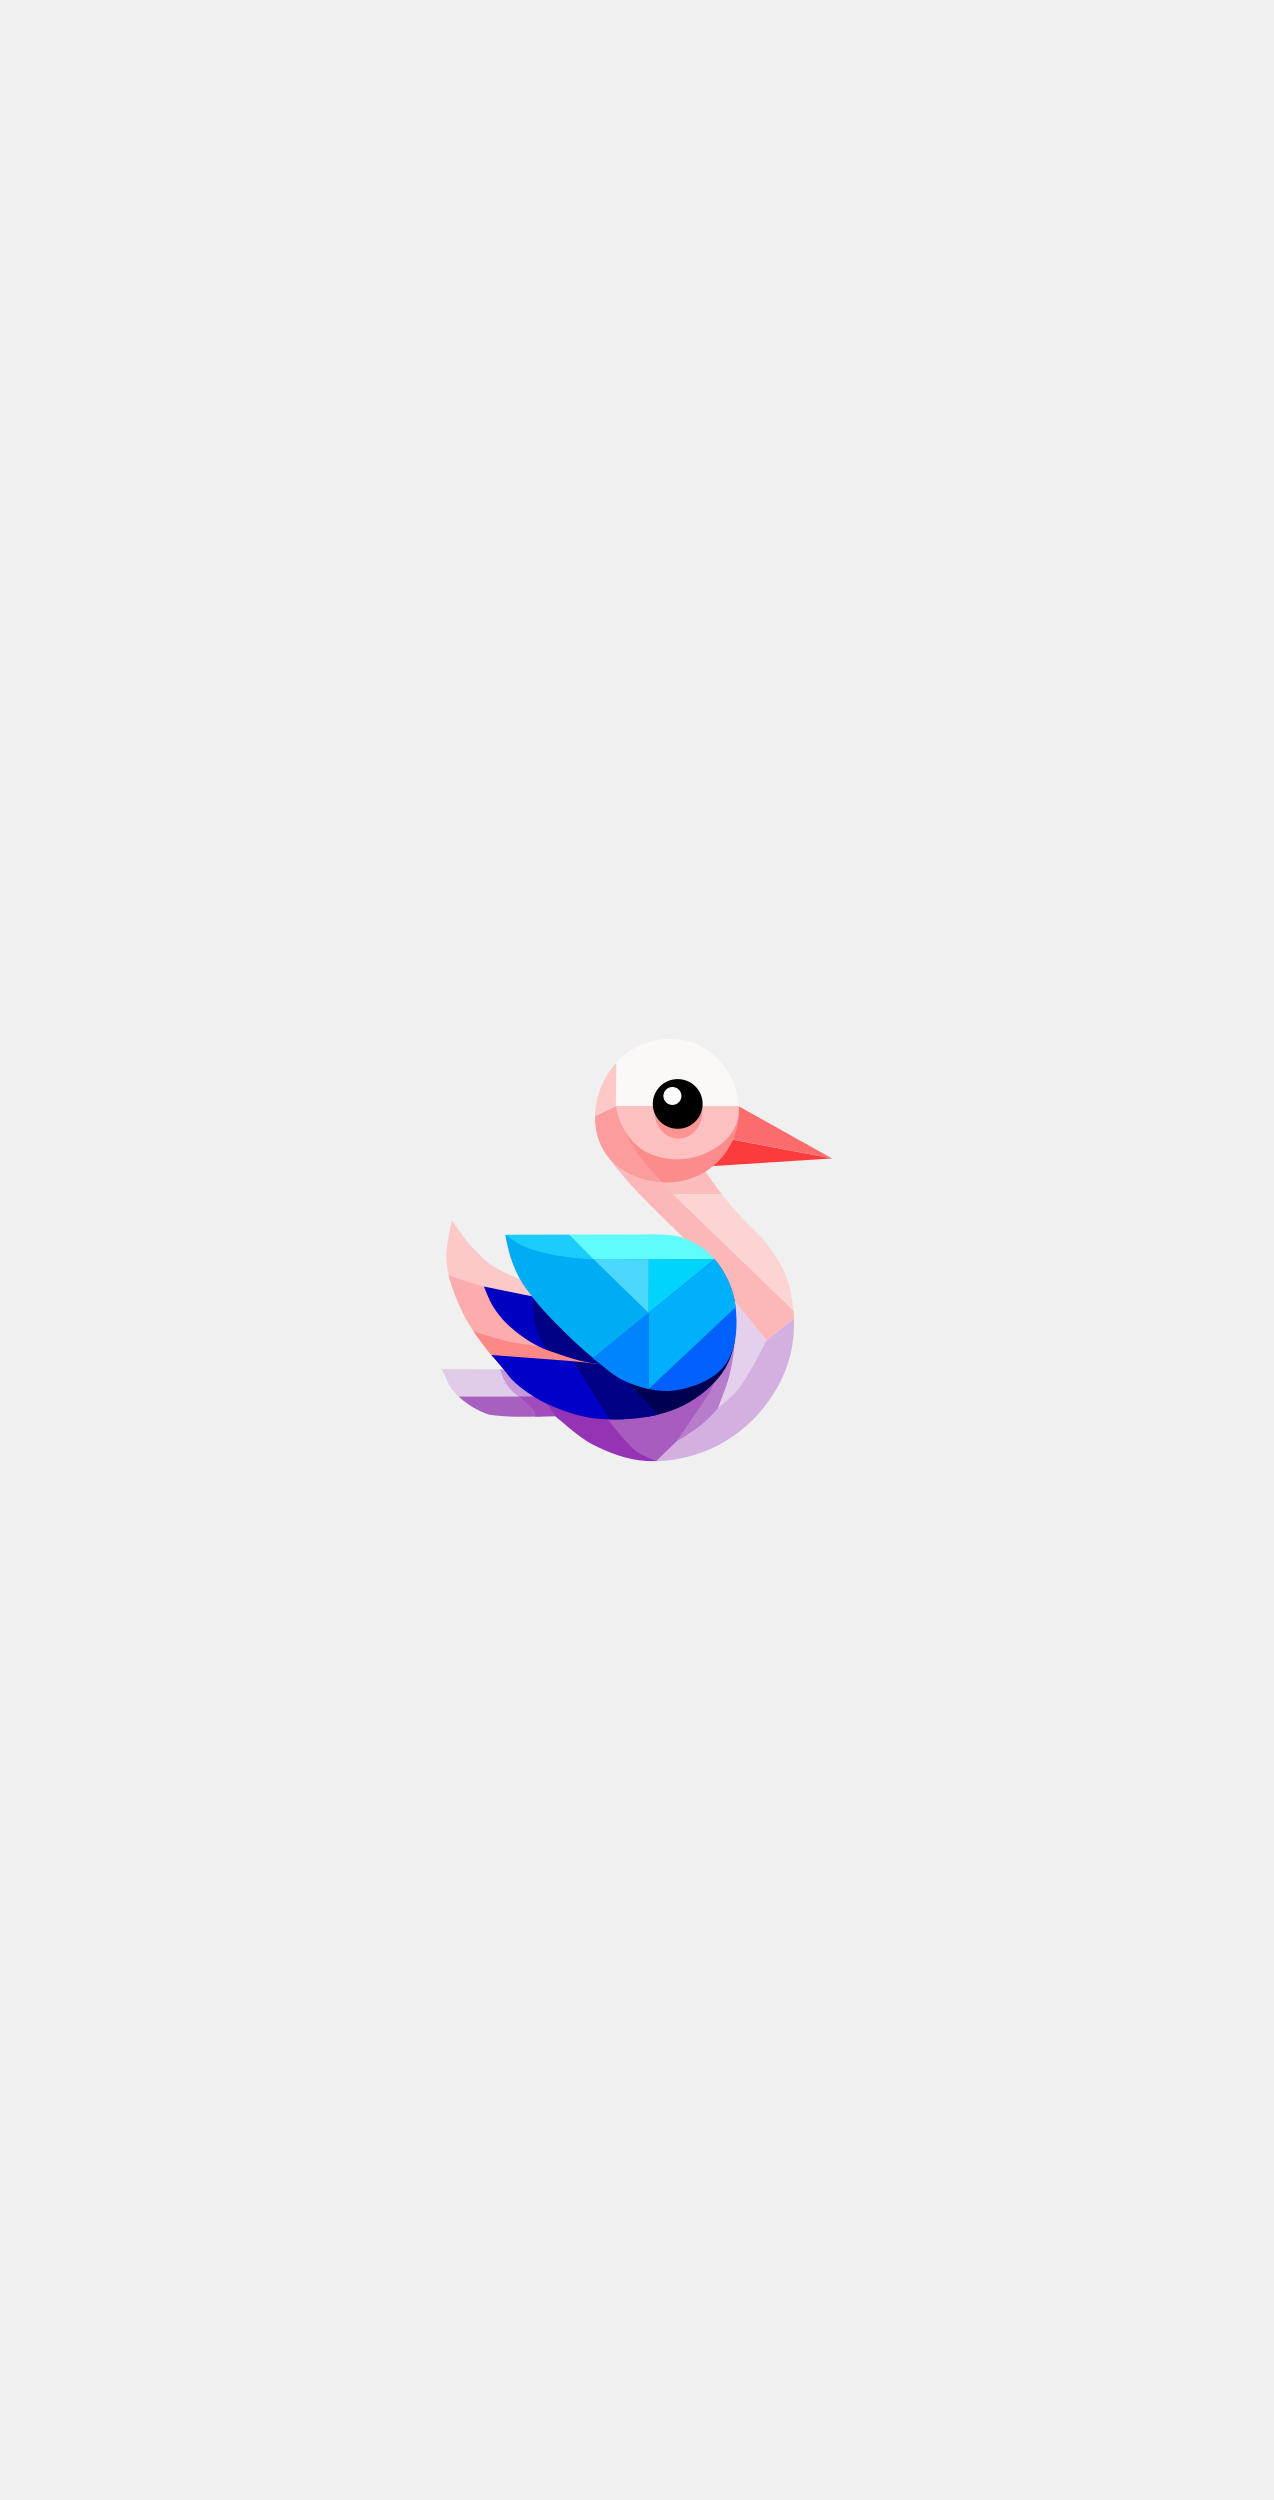
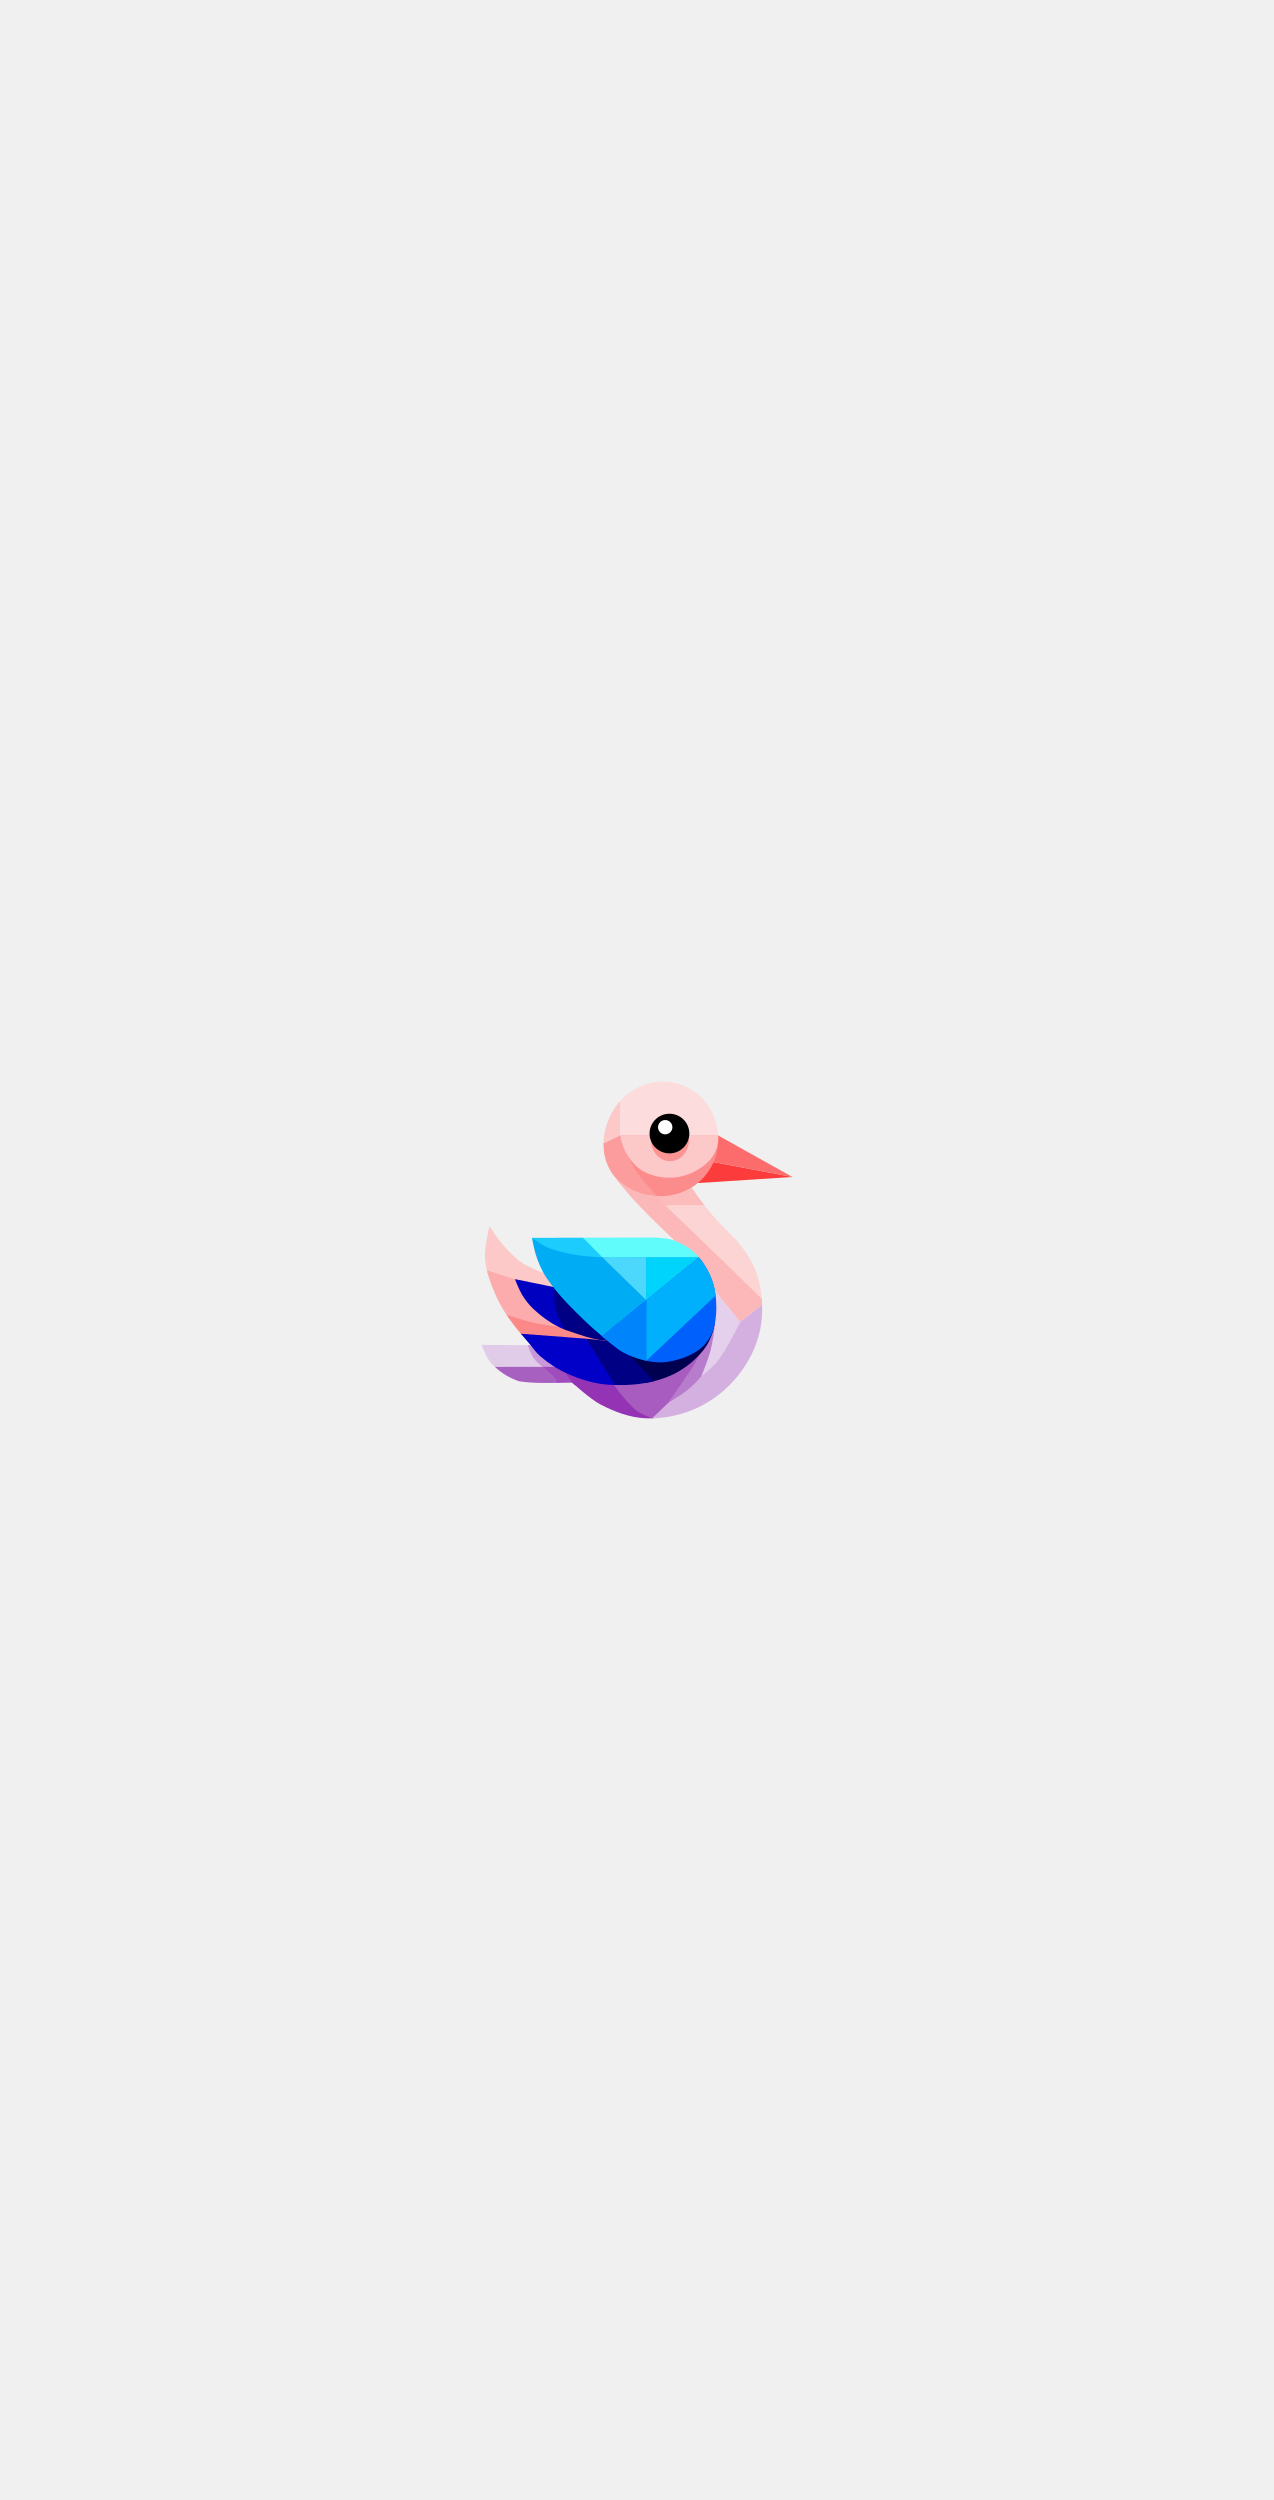
<svg xmlns="http://www.w3.org/2000/svg" version="1.1" id="svg3550" width="1280" height="2512" viewBox="0 0 1280 2512">
  <defs id="defs3554">
    <filter style="color-interpolation-filters:sRGB" id="filter3870" x="-0.025" y="-0.025" width="1.058" height="1.059">
      <feFlood flood-opacity="0.498" flood-color="rgb(0,0,0)" result="flood" id="feFlood3860" />
      <feComposite in="flood" in2="SourceGraphic" operator="in" result="composite1" id="feComposite3862" />
      <feGaussianBlur in="composite1" stdDeviation="7.1" result="blur" id="feGaussianBlur3864" />
      <feOffset dx="6" dy="6" result="offset" id="feOffset3866" />
      <feComposite in="SourceGraphic" in2="offset" operator="over" result="composite2" id="feComposite3868" />
    </filter>
  </defs>
-   <g id="g3904" transform="matrix(1.184687,0,0,1.184687,356.3195,952.7201)" style="display:inline">
-     <path id="path2704-61" style="display:inline;opacity:1;fill:#fcb8b8;stroke-width:5.953;stroke-linecap:round" d="m 215.966,178.325 c 3.889,5.746 8.61,11.034 13.04,16.353 14.817,17.791 48.668,49.559 48.668,49.559 l 71.565,88.501 23.403,-18.68 c -0.108,-3.178 -0.051,-3.345 -0.405,-6.503 l -101.085,-100.849 -10.009,-8.006 -0.06,-0.041 c -6.9,-0.272 -13.772,-1.515 -20.268,-3.819 -9.484,-3.363 -18.355,-8.829 -24.849,-16.514 z" />
-     <path id="path2704-6" style="opacity:1;fill:#fcd4d4;stroke-width:5.953;stroke-linecap:round" d="m 311.315,208.494 -41.67,0.066 102.592,98.994 c -0.701,-8.031 -2.142,-15.985 -4.359,-23.614 -4.01,-13.795 -12.762,-25.946 -21.492,-37.355 -13.871,-13.353 -24.545,-24.548 -35.071,-38.09 z" />
-     <path id="path2704-0" style="opacity:1;fill:#fcbcbc;stroke-width:5.953;stroke-linecap:round" d="m 297.573,189.38 c -10.812,6.801 -23.7,9.781 -36.487,9.277 l 0.057,0.041 8.501,9.862 41.67,-0.066 c -4.526,-5.823 -9.029,-12.036 -13.741,-19.114 z" />
-     <path style="opacity:1;fill:#fc3c3c;stroke-width:5.953;stroke-linecap:round" d="m 404.868,178.324 -84.125,-15.907 -16.863,22.386 z" id="path3150" />
-     <path style="opacity:1;fill:#fc6c6c;stroke-width:5.953;stroke-linecap:round" d="m 404.868,178.324 -79.07,-44.204 -5.055,28.298 z" id="path3120" />
-     <path id="path3014-7" style="opacity:1;fill:#fc9c9c;stroke-width:5.953;stroke-linecap:round" d="m 221.57,133.926 -17.677,8.417 c -0.068,3.45 0.141,6.902 0.668,10.314 1.44,9.335 5.254,18.359 11.334,25.587 6.5,7.729 15.403,13.219 24.922,16.594 18.537,6.572 40.11,5.013 56.758,-5.459 10.181,-6.404 18.34,-15.947 23.169,-26.962 3.884,-8.86 5.568,-18.638 5.055,-28.298 z" />
-     <path id="path3014-9" style="opacity:1;fill:#fc8c8c;stroke-width:5.953;stroke-linecap:round" d="m 221.57,133.926 c 0,0 8.776,25.182 15.731,36.436 6.489,10.501 23.843,28.336 23.843,28.336 12.767,0.492 25.634,-2.527 36.43,-9.318 10.181,-6.404 18.34,-15.947 23.169,-26.962 3.884,-8.86 5.568,-18.638 5.055,-28.298 z" />
-     <path id="path3014-2" style="opacity:1;fill:#fcc8c8;stroke-width:5.953;stroke-linecap:round" d="m 222.104,97 c -7.174,7.83 -12.473,17.411 -15.452,27.626 -1.678,5.753 -2.642,11.731 -2.76,17.718 l 17.677,-8.417 z" />
-     <path id="path3713" style="opacity:1;fill:#fcc0c0;stroke-width:5.953;stroke-linecap:round" d="m 325.797,134.12 c 1.326,16.725 -8.314,29.525 -24.828,38.303 -16.515,8.777 -37.298,8.902 -53.952,0.324 -8.327,-4.289 -15.72,-13.265 -20,-21.898 -4.28,-8.633 -5.447,-16.922 -5.447,-16.922" />
-     <path id="path3014-1" style="opacity:1;fill:#fcf8f8;stroke-width:5.953;stroke-linecap:round" d="m 265.691,76.922 c -2.404,0.052 -4.804,0.252 -7.184,0.598 -9.517,1.385 -18.674,5.113 -26.509,10.691 -3.606,2.568 -6.909,5.53 -9.894,8.788 l -0.535,36.927 104.228,0.194 c -0.125,-2.35 -0.342,-4.696 -0.733,-7.017 -1.749,-10.383 -6.16,-20.324 -12.787,-28.507 -6.627,-8.183 -15.465,-14.58 -25.356,-18.193 -6.775,-2.475 -14.018,-3.639 -21.23,-3.481 z" />
-     <ellipse style="opacity:1;fill:#fc9494;stroke-width:6.009;stroke-linecap:round" id="path3718-3-6" cx="274.627" cy="139.021" rx="20.208" ry="22.479" />
-     <ellipse style="opacity:1;fill:#000000;fill-opacity:1;stroke-width:5.953;stroke-linecap:round" id="path3718" cx="274.034" cy="132.122" rx="21.152" ry="21.08" />
-     <ellipse style="opacity:1;fill:#ffffff;fill-opacity:1;stroke-width:2.151;stroke-linecap:round" id="path3718-3" cx="269.53" cy="125.359" rx="7.643" ry="7.617" />
-     <path id="path2704-8-0" style="display:inline;opacity:1;fill:#e0cce8;stroke-width:5.953;stroke-linecap:round" d="m 74.044,356.994 c 0,0 5.422,14.129 10.433,19.559 1.195,1.295 2.463,2.537 3.765,3.748 l 51.36,-0.07 0.392,-7.299 -15.122,-15.706 z" />
-     <path id="path2704-8-2" style="display:inline;opacity:1;fill:#a860c0;stroke-width:5.953;stroke-linecap:round" d="m 145.888,380.231 -57.645,0.07 c 7.438,6.919 16.503,12.397 26.109,15.412 15.509,2.246 29.695,1.817 44.87,1.465 l 0.018,-0.029 z" />
-     <path id="path2704-8-9" style="display:inline;opacity:1;fill:#c898d8;stroke-width:5.953;stroke-linecap:round" d="m 121.792,351.377 c 3.033,3.175 5.692,5.86 5.692,5.86 l -4.301,-0.019 c 0,0 3.377,9.531 6.228,13.635 2.614,3.763 6.407,6.555 9.726,9.713 3.107,2.957 6.537,5.573 9.534,8.641 1.481,1.516 3.338,2.855 4.159,4.809 0.42,1 0.276,3.205 0.272,3.268 5.636,-0.123 11.346,-0.264 17.317,-0.319 0,0 1.254,1.148 3.278,2.934 l 2.429,-4.832 -10.74,-15.288 z" />
-     <path id="path2704-8-9-0" style="display:inline;fill:#a04cbc;stroke-width:5.953;stroke-linecap:round" d="m 138.776,380.231 c 0.12,0.112 0.243,0.222 0.362,0.335 3.107,2.957 6.537,5.573 9.534,8.641 1.481,1.516 3.338,2.855 4.159,4.809 0.42,1 0.276,3.204 0.272,3.268 5.636,-0.123 11.346,-0.264 17.317,-0.319 0,0 1.254,1.148 3.278,2.934 l 2.429,-4.832 -10.423,-14.836 z" />
-     <path id="path2704-8-7" style="display:inline;opacity:1;fill:#9434b4;stroke-width:5.953;stroke-linecap:round" d="m 157.686,378.594 12.734,18.372 c 0,0 19.224,17.672 30.683,23.606 14.418,7.467 30.323,13.514 46.537,14.393 3.302,0.179 6.628,0.15 9.957,0.026 l -0.089,-9.261 -44.874,-38.674 z" />
-     <path style="opacity:1;fill:#a85cc0;fill-opacity:1;stroke-width:5.953;stroke-linecap:round" d="m 255.626,435.075 c 0,0 -12.093,-4.682 -17.11,-8.637 -11.616,-9.158 -28.69,-33.853 -28.69,-33.853 l 98.159,-29.953 -4.222,31.916 -29.82,32.933 z" id="path4565" />
-     <path id="path2704" style="display:inline;opacity:1;fill:#d4b0e0;stroke-width:5.953;stroke-linecap:round" d="m 372.642,314.057 -23.403,18.68 -39.648,39.883 -36.697,45.867 -17.268,16.588 c 16.234,-0.317 32.669,-4.166 47.36,-10.844 16.689,-7.586 31.826,-19.568 43.389,-33.793 11.47,-14.113 20.299,-31.186 24.02,-48.987 1.863,-8.91 2.561,-18.162 2.247,-27.394 z" />
-     <path style="opacity:1;fill:#b87ccc;fill-opacity:1;stroke-width:5.953;stroke-linecap:round" d="m 272.895,418.487 c 0,0 14.121,-8.462 20.478,-13.646 5.312,-4.332 10.166,-9.252 14.612,-14.469 9.897,-11.613 26.646,-37.221 26.646,-37.221 l -15.431,-39.068 c 0,0 -7.065,38.259 -14.748,55.949 -4.237,9.756 -11.176,18.104 -16.997,27.006 -4.729,7.233 -14.56,21.449 -14.56,21.449 z" id="path4479" />
-     <path style="opacity:1;fill:#e4d0ec;fill-opacity:1;stroke-width:5.953;stroke-linecap:round" d="m 307.985,390.373 c 0,0 12.296,-9.89 17.171,-16.013 9.984,-12.54 24.084,-41.623 24.084,-41.623 l -28.299,-35.229 c 0,0 2.189,23.495 1.516,35.229 -0.596,10.378 -2.323,20.727 -4.897,30.799 -2.352,9.202 -9.575,26.836 -9.575,26.836 z" id="path4143" />
-     <path id="path2704-8-92" style="display:inline;opacity:1;fill:#fcc8c8;stroke-width:5.953;stroke-linecap:round" d="m 82.535,230.743 c 0,0 -5.657,23.171 -4.679,34.852 0.485,5.797 1.673,11.513 3.295,17.134 l 90.091,24.467 -8.533,-28.797 -32.683,-22.378 c 0.718,2.555 1.465,5.019 2.201,6.877 2.574,6.491 9.816,18.505 9.816,18.505 0,0 -17.25,-6.595 -24.807,-11.756 -7.819,-5.34 -14.424,-12.369 -20.669,-19.485 -5.268,-6.002 -14.033,-19.418 -14.033,-19.418 z" />
-     <path id="path2704-8-75" style="display:inline;opacity:1;fill:#fcacac;stroke-width:5.953;stroke-linecap:round" d="m 79.801,277.534 c 2.437,10.458 6.624,20.608 11.15,30.316 3.72,7.979 8.494,15.438 13.639,22.627 l 17.202,8.466 83.995,9.491 -41.127,-49.095 -13.855,-3.53 c 0,0 -27.591,-5.217 -41.151,-8.809 -10.088,-2.672 -29.805,-9.448 -29.853,-9.464 z" />
-     <path id="path2704-8-3" style="display:inline;opacity:1;fill:#fc8888;stroke-width:5.953;stroke-linecap:round" d="m 100.736,324.949 c 3.432,5.148 7.126,10.134 10.894,15.015 4.775,6.187 15.855,17.273 15.855,17.273 l 85.631,2.347 -15.253,-14.805 c 0,0 -27.982,-4.743 -41.979,-7.082 -9.106,-1.522 -18.326,-2.455 -27.324,-4.522 -9.416,-2.163 -27.757,-8.205 -27.824,-8.227 z" />
-     <path id="path5116-8" style="display:inline;opacity:1;fill:#0000c0;fill-opacity:1;stroke-width:5.953;stroke-linecap:round" d="m 109.653,286.999 c 0,0 4.438,11.513 7.654,16.737 3.345,5.435 7.321,10.566 11.955,14.954 7.917,7.498 16.878,14.115 26.622,19.008 5.484,2.753 6.625,2.904 14.375,5.266 l -7.021,-49.371 -15.08,-3.201 c 1.954,2.674 3.864,5.229 3.864,5.229 z" />
-     <path id="path5116-9" style="display:inline;opacity:1;fill:#000084;fill-opacity:1;stroke-width:5.953;stroke-linecap:round" d="m 154.805,291.326 -3.144,3.807 c 0.025,0.033 0.36,0.488 0.36,0.488 l -0.623,-0.127 c 0,0 -0.256,16.25 1.683,24.048 1.847,7.428 9.276,20.983 9.276,20.983 16.37,5.808 30.439,11.048 45.79,12.25 l 6.982,-2.118 z" />
-     <path id="path5116-2" style="display:inline;opacity:1;fill:#0000c8;fill-opacity:1;stroke-width:5.953;stroke-linecap:round" d="m 115.935,345.064 c 0,0 6.656,7.494 9.957,11.617 3.372,4.211 6.517,8.701 10.594,12.235 8.698,7.538 18.53,13.994 29.05,18.662 13.686,6.072 28.419,10.763 43.361,11.73 6.692,0.433 13.489,0.492 20.281,0.19 l -43.693,-49.137 z" />
-     <path id="path5116-3-6" style="display:inline;opacity:1;fill:#000050;fill-opacity:1;stroke-width:5.953;stroke-linecap:round" d="m 311.034,330.335 -74.931,34.1 -14.435,3.514 27.374,29.424 c 8.137,-1.457 16.1,-3.642 23.676,-6.736 14.244,-5.818 27.354,-15.605 37.009,-27.584 6.08,-7.543 10.107,-16.965 12.022,-26.462 0.26,-1.287 0.469,-2.596 0.687,-3.9 z" />
-     <path id="path5116" style="display:inline;opacity:1;fill:#000084;fill-opacity:1;stroke-width:5.953;stroke-linecap:round" d="m 185.485,350.36 30.552,49.264 c 13.992,0.399 28.263,-0.715 41.813,-4.138 l -42.719,-44.828 -6.982,2.117 -22.66,-2.414 z" />
-     <path id="path1482-9" style="display:inline;opacity:1;fill:#60fcfc;stroke-width:5.953;stroke-linecap:round" d="m 251.893,242.719 c -1.884,0.011 -3.049,0.048 -3.049,0.048 l -67.466,0.156 21.128,23.276 104.255,-0.538 c -0.965,-1.222 -1.925,-2.428 -2.951,-3.581 -7.194,-8.091 -17.353,-13.66 -27.636,-17.046 -6.512,-2.144 -18.629,-2.346 -24.28,-2.314 z" />
-     <path id="path1482-2" style="display:inline;opacity:1;fill:#1cccfc;stroke-width:5.953;stroke-linecap:round" d="m 181.988,242.921 -54.17,0.125 c 0,0 0.037,0.196 0.038,0.203 l 9.17,9.95 46.291,14.624 22.097,-1.252 z" />
-     <path id="path1482-5" style="display:inline;opacity:1;fill:#00acf4;stroke-width:5.953;stroke-linecap:round" d="m 127.811,243.045 c 0,0 1.168,7.484 3.743,16.556 2.664,9.389 7.106,19.18 11.217,25.306 2.319,3.456 5.537,7.809 8.071,11.11 5.606,7.301 11.936,14.142 18.372,20.723 11.016,11.265 22.359,22.286 34.612,32.192 0.937,0.757 1.871,1.541 2.805,2.314 l 42.718,-41.894 59.787,-40.468 c -1.231,-1.728 -2.52,-3.397 -3.869,-5.006 -13.997,0.047 -47.951,0.156 -70.062,0.13 -10.9,-0.013 -21.815,0.433 -32.699,-0.144 -10.709,-0.569 -21.5,-1.316 -32.03,-3.351 -9.596,-1.854 -19.281,-4.06 -28.177,-8.107 -5.504,-2.554 -10.117,-6.631 -14.487,-9.359 z" />
-     <path id="path1482-5-3" style="display:inline;fill:#4cd8fc;stroke-width:5.953;stroke-linecap:round" d="m 202.742,263.874 46.602,45.493 0.16,-45.387 c -5.229,0 -9.786,0.032 -14.299,0.026 -11.46,-0.145 -22.707,0.353 -32.464,-0.132 z" />
-     <path style="opacity:1;fill:#00d4fc;stroke-width:5.953;stroke-linecap:round" d="m 249.338,309.665 55.971,-45.817 -55.971,0.132 z" id="path1938" />
-     <path id="path1482-56" style="display:inline;opacity:1;fill:#0060fc;stroke-width:5.953;stroke-linecap:round" d="m 305.309,263.848 -103.043,83.792 c 0.522,0.428 1.036,0.866 1.561,1.291 8.51,6.88 16.786,14.636 26.897,18.82 12.93,5.351 27.528,9.486 41.346,7.275 15.456,-2.473 32.853,-8.983 42.137,-21.585 9.974,-13.538 10.879,-33.419 8.819,-50.107 -1.78,-14.421 -8.29,-28.352 -17.717,-39.486 z" />
-     <path id="path1482-56-2" style="display:inline;fill:#00b0fc;stroke-width:5.953;stroke-linecap:round" d="m 305.309,263.848 -54.576,44.379 -1.396,1.438 9.9e-4,64.178 73.817,-69.344 c -0.044,-0.387 -0.082,-0.781 -0.129,-1.165 -1.78,-14.421 -8.289,-28.352 -17.717,-39.486 z" />
-     <path id="path1482-56-1" style="display:inline;fill:#0084fc;stroke-width:5.953;stroke-linecap:round" d="m 249.344,309.368 -31.993,26.006 -0.32,0.26 -14.766,12.007 c 0.522,0.428 1.036,0.866 1.561,1.291 8.51,6.88 16.786,14.636 26.897,18.82 5.932,2.455 12.216,4.644 18.614,6.092 z" />
+   <g id="g3904-6" transform="matrix(0.9445123,0,0,0.9445123,413.8308,1014.205)" style="display:inline">
+     <path id="path2704-61-7" style="display:inline;opacity:1;fill:#fcb8b8;stroke-width:5.953;stroke-linecap:round" d="m 215.966,178.325 c 3.889,5.746 8.61,11.034 13.04,16.353 14.817,17.791 48.668,49.559 48.668,49.559 l 71.565,88.501 23.403,-18.68 c -0.108,-3.178 -0.051,-3.345 -0.405,-6.503 l -101.085,-100.849 -10.009,-8.006 -0.06,-0.041 c -6.9,-0.272 -13.772,-1.515 -20.268,-3.819 -9.484,-3.363 -18.355,-8.829 -24.849,-16.514 z" />
+     <path id="path2704-6-5" style="opacity:1;fill:#fcd4d4;stroke-width:5.953;stroke-linecap:round" d="m 311.315,208.494 -41.67,0.066 102.592,98.994 c -0.701,-8.031 -2.142,-15.985 -4.359,-23.614 -4.01,-13.795 -12.762,-25.946 -21.492,-37.355 -13.871,-13.353 -24.545,-24.548 -35.071,-38.09 z" />
+     <path id="path2704-0-3" style="opacity:1;fill:#fcbcbc;stroke-width:5.953;stroke-linecap:round" d="m 297.573,189.38 c -10.812,6.801 -23.7,9.781 -36.487,9.277 l 0.057,0.041 8.501,9.862 41.67,-0.066 c -4.526,-5.823 -9.029,-12.036 -13.741,-19.114 z" />
+     <path style="opacity:1;fill:#fc3c3c;stroke-width:5.953;stroke-linecap:round" d="m 404.868,178.324 -84.125,-15.907 -16.863,22.386 z" id="path3150-5" />
+     <path style="opacity:1;fill:#fc6c6c;stroke-width:5.953;stroke-linecap:round" d="m 404.868,178.324 -79.07,-44.204 -5.055,28.298 z" id="path3120-6" />
+     <path id="path3014-7-2" style="opacity:1;fill:#fc9c9c;stroke-width:5.953;stroke-linecap:round" d="m 221.57,133.926 -17.677,8.417 c -0.068,3.45 0.141,6.902 0.668,10.314 1.44,9.335 5.254,18.359 11.334,25.587 6.5,7.729 15.403,13.219 24.922,16.594 18.537,6.572 40.11,5.013 56.758,-5.459 10.181,-6.404 18.34,-15.947 23.169,-26.962 3.884,-8.86 5.568,-18.638 5.055,-28.298 z" />
+     <path id="path3014-9-9" style="opacity:1;fill:#fc8c8c;stroke-width:5.953;stroke-linecap:round" d="m 221.57,133.926 c 0,0 8.776,25.182 15.731,36.436 6.489,10.501 23.843,28.336 23.843,28.336 12.767,0.492 25.634,-2.527 36.43,-9.318 10.181,-6.404 18.34,-15.947 23.169,-26.962 3.884,-8.86 5.568,-18.638 5.055,-28.298 z" />
+     <path id="path3014-2-1" style="opacity:1;fill:#fcc8c8;stroke-width:5.953;stroke-linecap:round" d="m 222.104,97 c -7.174,7.83 -12.473,17.411 -15.452,27.626 -1.678,5.753 -2.642,11.731 -2.76,17.718 l 17.677,-8.417 z" />
+     <path id="path3713-2" style="opacity:1;fill:#fcc8c8;stroke-width:5.953;stroke-linecap:round" d="m 325.797,134.12 c 1.326,16.725 -8.314,29.525 -24.828,38.303 -16.515,8.777 -37.298,8.902 -53.952,0.324 -8.327,-4.289 -15.72,-13.265 -20,-21.898 -4.28,-8.633 -5.447,-16.922 -5.447,-16.922" />
+     <path id="path3014-1-7" style="opacity:1;fill:#fcdcdc;fill-opacity:1;stroke-width:5.953;stroke-linecap:round" d="m 265.691,76.922 c -2.404,0.052 -4.804,0.252 -7.184,0.598 -9.517,1.385 -18.674,5.113 -26.509,10.691 -3.606,2.568 -6.909,5.53 -9.894,8.788 l -0.535,36.927 104.228,0.194 c -0.125,-2.35 -0.342,-4.696 -0.733,-7.017 -1.749,-10.383 -6.16,-20.324 -12.787,-28.507 -6.627,-8.183 -15.465,-14.58 -25.356,-18.193 -6.775,-2.475 -14.018,-3.639 -21.23,-3.481 z" />
+     <ellipse style="opacity:1;fill:#fc9494;stroke-width:6.009;stroke-linecap:round" id="path3718-3-6-0" cx="274.627" cy="139.021" rx="20.208" ry="22.479" />
+     <ellipse style="opacity:1;fill:#000000;fill-opacity:1;stroke-width:5.953;stroke-linecap:round" id="path3718-9" cx="274.034" cy="132.122" rx="21.152" ry="21.08" />
+     <ellipse style="opacity:1;fill:#ffffff;fill-opacity:1;stroke-width:2.151;stroke-linecap:round" id="path3718-3-3" cx="269.53" cy="125.359" rx="7.643" ry="7.617" />
+     <path id="path2704-8-0-6" style="display:inline;opacity:1;fill:#e0cce8;stroke-width:5.953;stroke-linecap:round" d="m 74.044,356.994 c 0,0 5.422,14.129 10.433,19.559 1.195,1.295 2.463,2.537 3.765,3.748 l 51.36,-0.07 0.392,-7.299 -15.122,-15.706 z" />
+     <path id="path2704-8-2-0" style="display:inline;opacity:1;fill:#a860c0;stroke-width:5.953;stroke-linecap:round" d="m 145.888,380.231 -57.645,0.07 c 7.438,6.919 16.503,12.397 26.109,15.412 15.509,2.246 29.695,1.817 44.87,1.465 l 0.018,-0.029 z" />
+     <path id="path2704-8-9-6" style="display:inline;opacity:1;fill:#c898d8;stroke-width:5.953;stroke-linecap:round" d="m 121.792,351.377 c 3.033,3.175 5.692,5.86 5.692,5.86 l -4.301,-0.019 c 0,0 3.377,9.531 6.228,13.635 2.614,3.763 6.407,6.555 9.726,9.713 3.107,2.957 6.537,5.573 9.534,8.641 1.481,1.516 3.338,2.855 4.159,4.809 0.42,1 0.276,3.205 0.272,3.268 5.636,-0.123 11.346,-0.264 17.317,-0.319 0,0 1.254,1.148 3.278,2.934 l 2.429,-4.832 -10.74,-15.288 z" />
+     <path id="path2704-8-9-0-2" style="display:inline;fill:#a04cbc;stroke-width:5.953;stroke-linecap:round" d="m 138.776,380.231 c 0.12,0.112 0.243,0.222 0.362,0.335 3.107,2.957 6.537,5.573 9.534,8.641 1.481,1.516 3.338,2.855 4.159,4.809 0.42,1 0.276,3.204 0.272,3.268 5.636,-0.123 11.346,-0.264 17.317,-0.319 0,0 1.254,1.148 3.278,2.934 l 2.429,-4.832 -10.423,-14.836 z" />
+     <path id="path2704-8-7-6" style="display:inline;opacity:1;fill:#9434b4;stroke-width:5.953;stroke-linecap:round" d="m 157.686,378.594 12.734,18.372 c 0,0 19.224,17.672 30.683,23.606 14.418,7.467 30.323,13.514 46.537,14.393 3.302,0.179 6.628,0.15 9.957,0.026 l -0.089,-9.261 -44.874,-38.674 z" />
+     <path style="opacity:1;fill:#a85cc0;fill-opacity:1;stroke-width:5.953;stroke-linecap:round" d="m 255.626,435.075 c 0,0 -12.093,-4.682 -17.11,-8.637 -11.616,-9.158 -28.69,-33.853 -28.69,-33.853 l 98.159,-29.953 -4.222,31.916 -29.82,32.933 z" id="path4565-1" />
+     <path id="path2704-8" style="display:inline;opacity:1;fill:#d4b0e0;stroke-width:5.953;stroke-linecap:round" d="m 372.642,314.057 -23.403,18.68 -39.648,39.883 -36.697,45.867 -17.268,16.588 c 16.234,-0.317 32.669,-4.166 47.36,-10.844 16.689,-7.586 31.826,-19.568 43.389,-33.793 11.47,-14.113 20.299,-31.186 24.02,-48.987 1.863,-8.91 2.561,-18.162 2.247,-27.394 z" />
+     <path style="opacity:1;fill:#b87ccc;fill-opacity:1;stroke-width:5.953;stroke-linecap:round" d="m 272.895,418.487 c 0,0 14.121,-8.462 20.478,-13.646 5.312,-4.332 10.166,-9.252 14.612,-14.469 9.897,-11.613 26.646,-37.221 26.646,-37.221 l -15.431,-39.068 c 0,0 -7.065,38.259 -14.748,55.949 -4.237,9.756 -11.176,18.104 -16.997,27.006 -4.729,7.233 -14.56,21.449 -14.56,21.449 z" id="path4479-7" />
+     <path style="opacity:1;fill:#e4d0ec;fill-opacity:1;stroke-width:5.953;stroke-linecap:round" d="m 307.985,390.373 c 0,0 12.296,-9.89 17.171,-16.013 9.984,-12.54 24.084,-41.623 24.084,-41.623 l -28.299,-35.229 c 0,0 2.189,23.495 1.516,35.229 -0.596,10.378 -2.323,20.727 -4.897,30.799 -2.352,9.202 -9.575,26.836 -9.575,26.836 z" id="path4143-9" />
+     <path id="path2704-8-92-2" style="display:inline;opacity:1;fill:#fcc8c8;stroke-width:5.953;stroke-linecap:round" d="m 82.535,230.743 c 0,0 -5.657,23.171 -4.679,34.852 0.485,5.797 1.673,11.513 3.295,17.134 l 90.091,24.467 -8.533,-28.797 -32.683,-22.378 c 0.718,2.555 1.465,5.019 2.201,6.877 2.574,6.491 9.816,18.505 9.816,18.505 0,0 -17.25,-6.595 -24.807,-11.756 -7.819,-5.34 -14.424,-12.369 -20.669,-19.485 -5.268,-6.002 -14.033,-19.418 -14.033,-19.418 z" />
+     <path id="path2704-8-75-0" style="display:inline;opacity:1;fill:#fcacac;stroke-width:5.953;stroke-linecap:round" d="m 79.801,277.534 c 2.437,10.458 6.624,20.608 11.15,30.316 3.72,7.979 8.494,15.438 13.639,22.627 l 17.202,8.466 83.995,9.491 -41.127,-49.095 -13.855,-3.53 c 0,0 -27.591,-5.217 -41.151,-8.809 -10.088,-2.672 -29.805,-9.448 -29.853,-9.464 z" />
+     <path id="path2704-8-3-2" style="display:inline;opacity:1;fill:#fc8888;stroke-width:5.953;stroke-linecap:round" d="m 100.736,324.949 c 3.432,5.148 7.126,10.134 10.894,15.015 4.775,6.187 15.855,17.273 15.855,17.273 l 85.631,2.347 -15.253,-14.805 c 0,0 -27.982,-4.743 -41.979,-7.082 -9.106,-1.522 -18.326,-2.455 -27.324,-4.522 -9.416,-2.163 -27.757,-8.205 -27.824,-8.227 z" />
+     <path id="path5116-8-3" style="display:inline;opacity:1;fill:#0000c0;fill-opacity:1;stroke-width:5.953;stroke-linecap:round" d="m 109.653,286.999 c 0,0 4.438,11.513 7.654,16.737 3.345,5.435 7.321,10.566 11.955,14.954 7.917,7.498 16.878,14.115 26.622,19.008 5.484,2.753 6.625,2.904 14.375,5.266 l -7.021,-49.371 -15.08,-3.201 c 1.954,2.674 3.864,5.229 3.864,5.229 z" />
+     <path id="path5116-9-7" style="display:inline;opacity:1;fill:#000084;fill-opacity:1;stroke-width:5.953;stroke-linecap:round" d="m 154.805,291.326 -3.144,3.807 c 0.025,0.033 0.36,0.488 0.36,0.488 l -0.623,-0.127 c 0,0 -0.256,16.25 1.683,24.048 1.847,7.428 9.276,20.983 9.276,20.983 16.37,5.808 30.439,11.048 45.79,12.25 l 6.982,-2.118 z" />
+     <path id="path5116-2-5" style="display:inline;opacity:1;fill:#0000c8;fill-opacity:1;stroke-width:5.953;stroke-linecap:round" d="m 115.935,345.064 c 0,0 6.656,7.494 9.957,11.617 3.372,4.211 6.517,8.701 10.594,12.235 8.698,7.538 18.53,13.994 29.05,18.662 13.686,6.072 28.419,10.763 43.361,11.73 6.692,0.433 13.489,0.492 20.281,0.19 l -43.693,-49.137 z" />
+     <path id="path5116-3-6-9" style="display:inline;opacity:1;fill:#000050;fill-opacity:1;stroke-width:5.953;stroke-linecap:round" d="m 311.034,330.335 -74.931,34.1 -14.435,3.514 27.374,29.424 c 8.137,-1.457 16.1,-3.642 23.676,-6.736 14.244,-5.818 27.354,-15.605 37.009,-27.584 6.08,-7.543 10.107,-16.965 12.022,-26.462 0.26,-1.287 0.469,-2.596 0.687,-3.9 z" />
+     <path id="path5116-22" style="display:inline;opacity:1;fill:#000084;fill-opacity:1;stroke-width:5.953;stroke-linecap:round" d="m 185.485,350.36 30.552,49.264 c 13.992,0.399 28.263,-0.715 41.813,-4.138 l -42.719,-44.828 -6.982,2.117 -22.66,-2.414 z" />
+     <path id="path1482-9-8" style="display:inline;opacity:1;fill:#60fcfc;stroke-width:5.953;stroke-linecap:round" d="m 251.893,242.719 c -1.884,0.011 -3.049,0.048 -3.049,0.048 l -67.466,0.156 21.128,23.276 104.255,-0.538 c -0.965,-1.222 -1.925,-2.428 -2.951,-3.581 -7.194,-8.091 -17.353,-13.66 -27.636,-17.046 -6.512,-2.144 -18.629,-2.346 -24.28,-2.314 z" />
+     <path id="path1482-2-9" style="display:inline;opacity:1;fill:#1cccfc;stroke-width:5.953;stroke-linecap:round" d="m 181.988,242.921 -54.17,0.125 c 0,0 0.037,0.196 0.038,0.203 l 9.17,9.95 46.291,14.624 22.097,-1.252 z" />
+     <path id="path1482-5-7" style="display:inline;opacity:1;fill:#00acf4;stroke-width:5.953;stroke-linecap:round" d="m 127.811,243.045 c 0,0 1.168,7.484 3.743,16.556 2.664,9.389 7.106,19.18 11.217,25.306 2.319,3.456 5.537,7.809 8.071,11.11 5.606,7.301 11.936,14.142 18.372,20.723 11.016,11.265 22.359,22.286 34.612,32.192 0.937,0.757 1.871,1.541 2.805,2.314 l 42.718,-41.894 59.787,-40.468 c -1.231,-1.728 -2.52,-3.397 -3.869,-5.006 -13.997,0.047 -47.951,0.156 -70.062,0.13 -10.9,-0.013 -21.815,0.433 -32.699,-0.144 -10.709,-0.569 -21.5,-1.316 -32.03,-3.351 -9.596,-1.854 -19.281,-4.06 -28.177,-8.107 -5.504,-2.554 -10.117,-6.631 -14.487,-9.359 z" />
+     <path id="path1482-5-3-3" style="display:inline;fill:#4cd8fc;stroke-width:5.953;stroke-linecap:round" d="m 202.742,263.874 46.602,45.493 0.16,-45.387 c -5.229,0 -9.786,0.032 -14.299,0.026 -11.46,-0.145 -22.707,0.353 -32.464,-0.132 z" />
+     <path style="opacity:1;fill:#00d4fc;stroke-width:5.953;stroke-linecap:round" d="m 249.338,309.665 55.971,-45.817 -55.971,0.132 z" id="path1938-6" />
+     <path id="path1482-56-12" style="display:inline;opacity:1;fill:#0060fc;stroke-width:5.953;stroke-linecap:round" d="m 305.309,263.848 -103.043,83.792 c 0.522,0.428 1.036,0.866 1.561,1.291 8.51,6.88 16.786,14.636 26.897,18.82 12.93,5.351 27.528,9.486 41.346,7.275 15.456,-2.473 32.853,-8.983 42.137,-21.585 9.974,-13.538 10.879,-33.419 8.819,-50.107 -1.78,-14.421 -8.29,-28.352 -17.717,-39.486 z" />
+     <path id="path1482-56-2-9" style="display:inline;fill:#00b0fc;stroke-width:5.953;stroke-linecap:round" d="m 305.309,263.848 -54.576,44.379 -1.396,1.438 9.9e-4,64.178 73.817,-69.344 c -0.044,-0.387 -0.082,-0.781 -0.129,-1.165 -1.78,-14.421 -8.289,-28.352 -17.717,-39.486 z" />
+     <path id="path1482-56-1-3" style="display:inline;fill:#0084fc;stroke-width:5.953;stroke-linecap:round" d="m 249.344,309.368 -31.993,26.006 -0.32,0.26 -14.766,12.007 c 0.522,0.428 1.036,0.866 1.561,1.291 8.51,6.88 16.786,14.636 26.897,18.82 5.932,2.455 12.216,4.644 18.614,6.092 z" />
  </g>
</svg>
